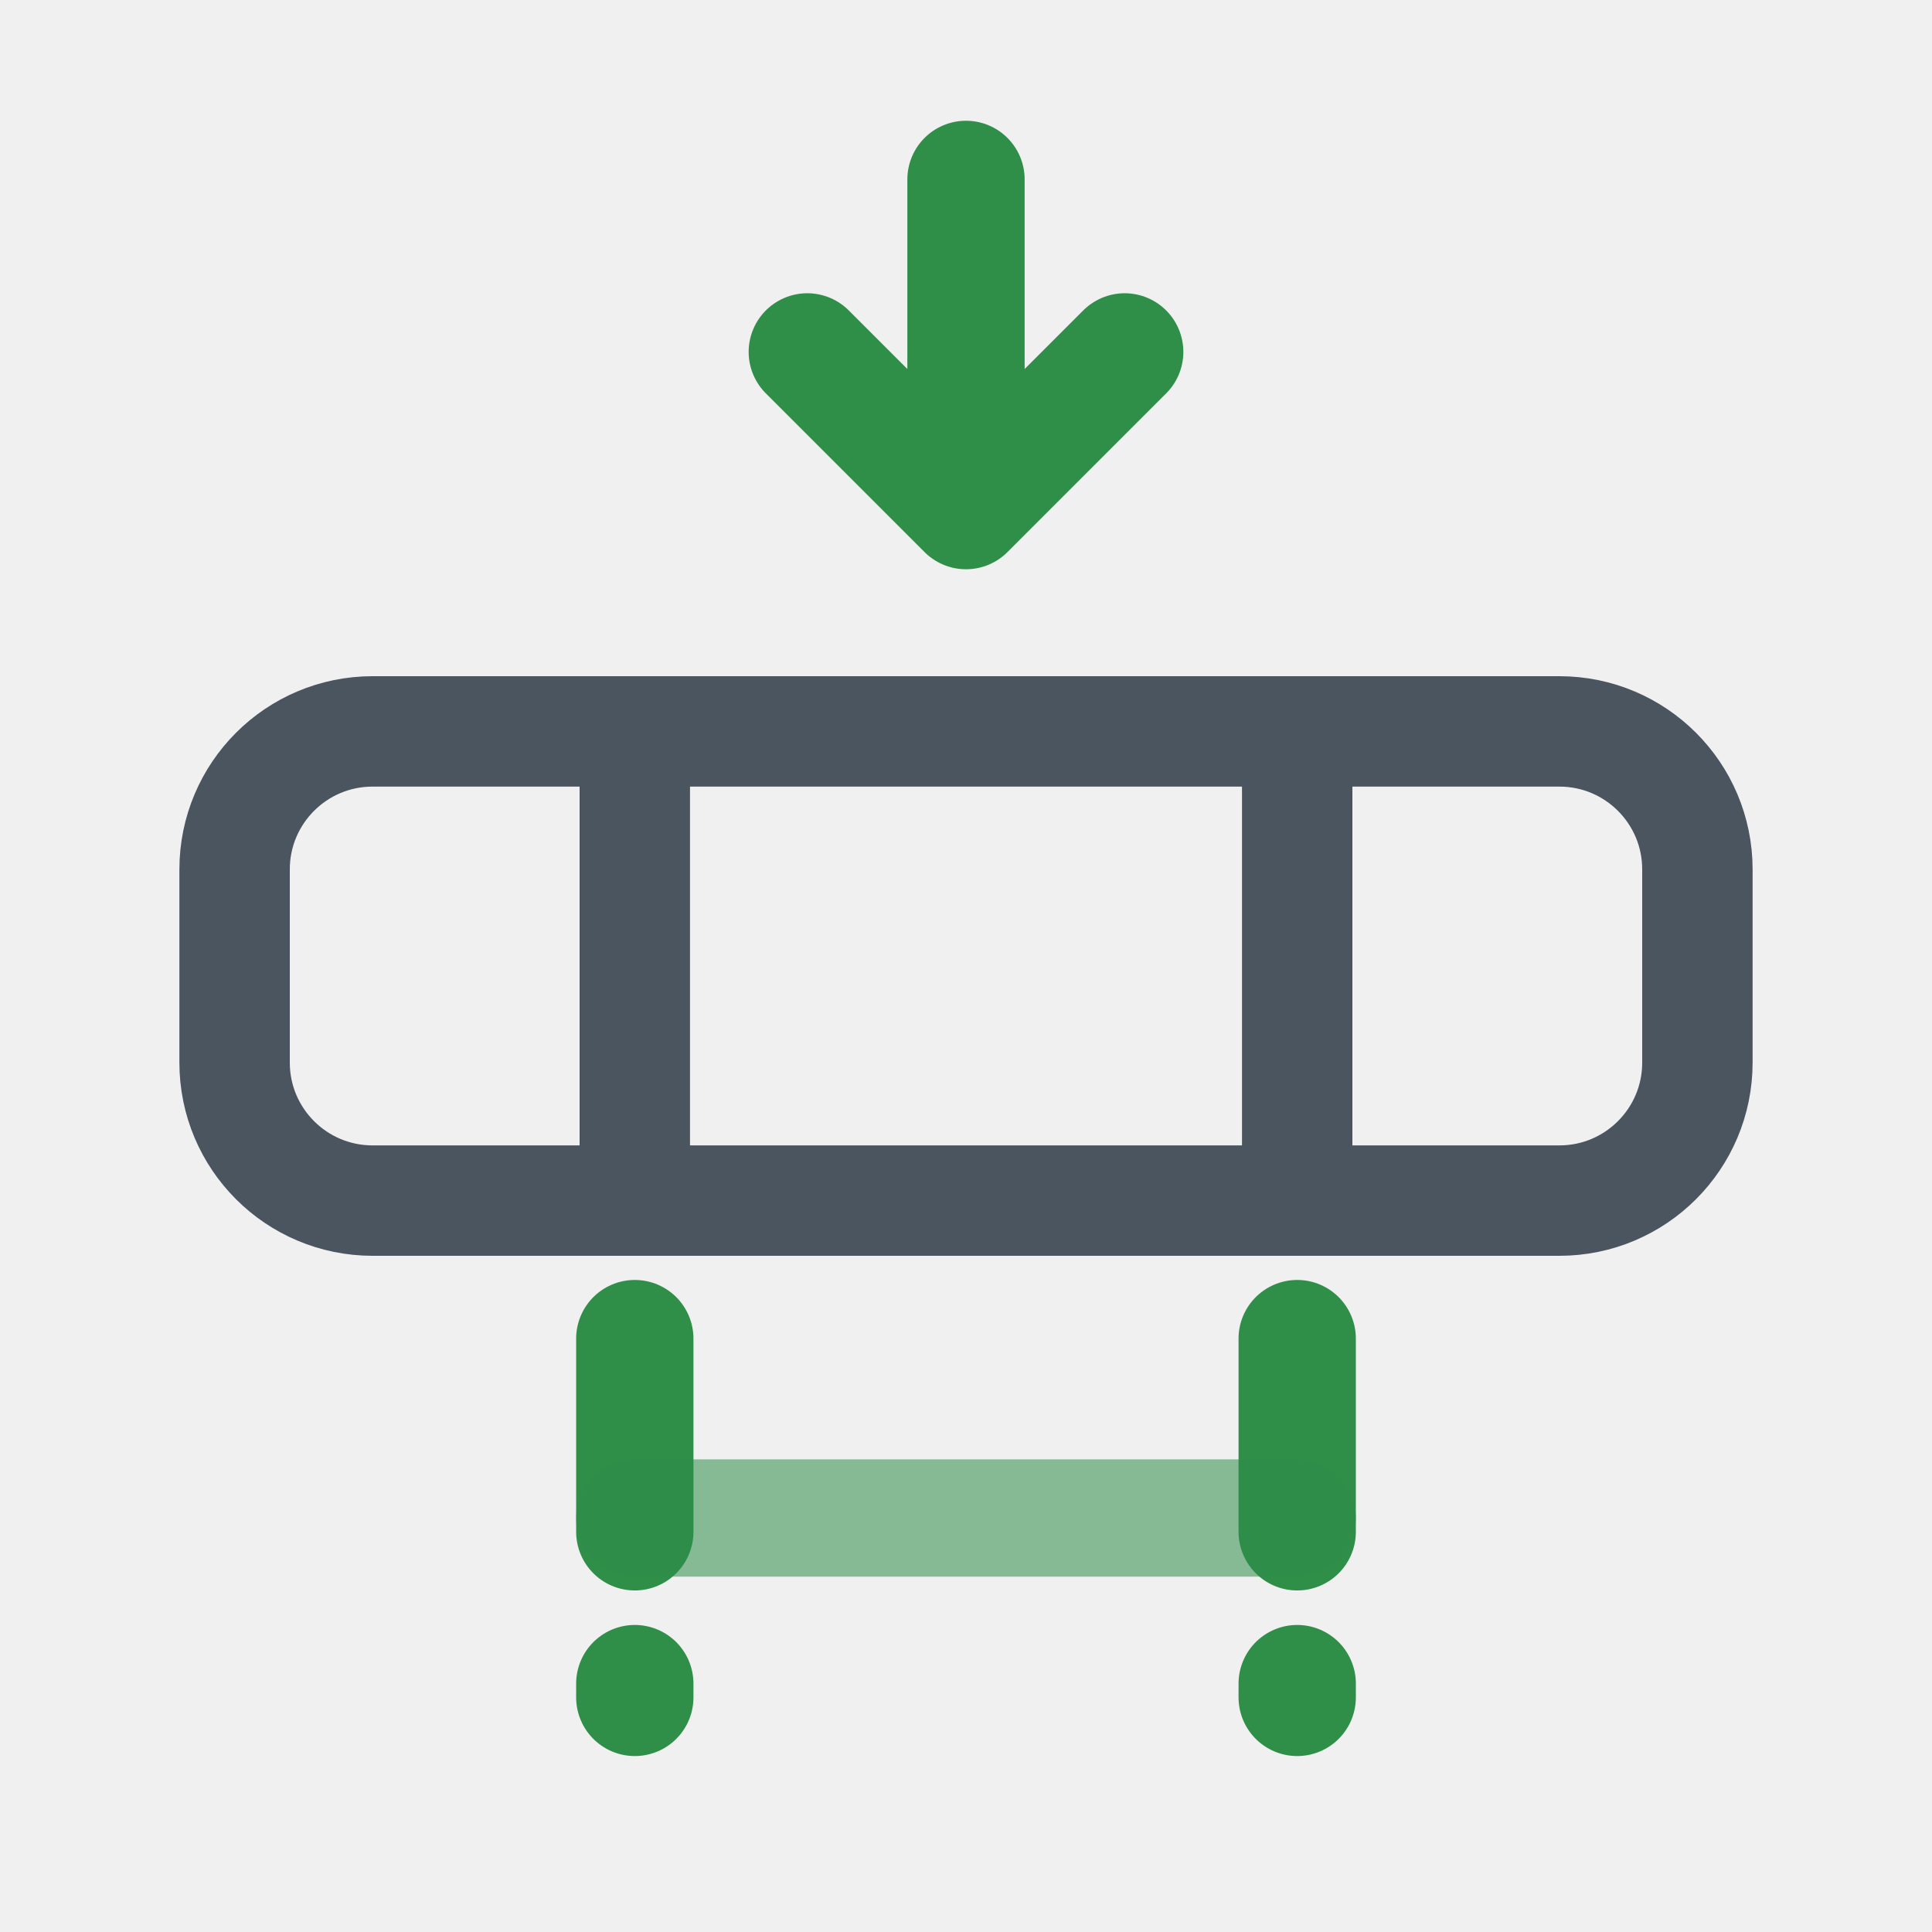
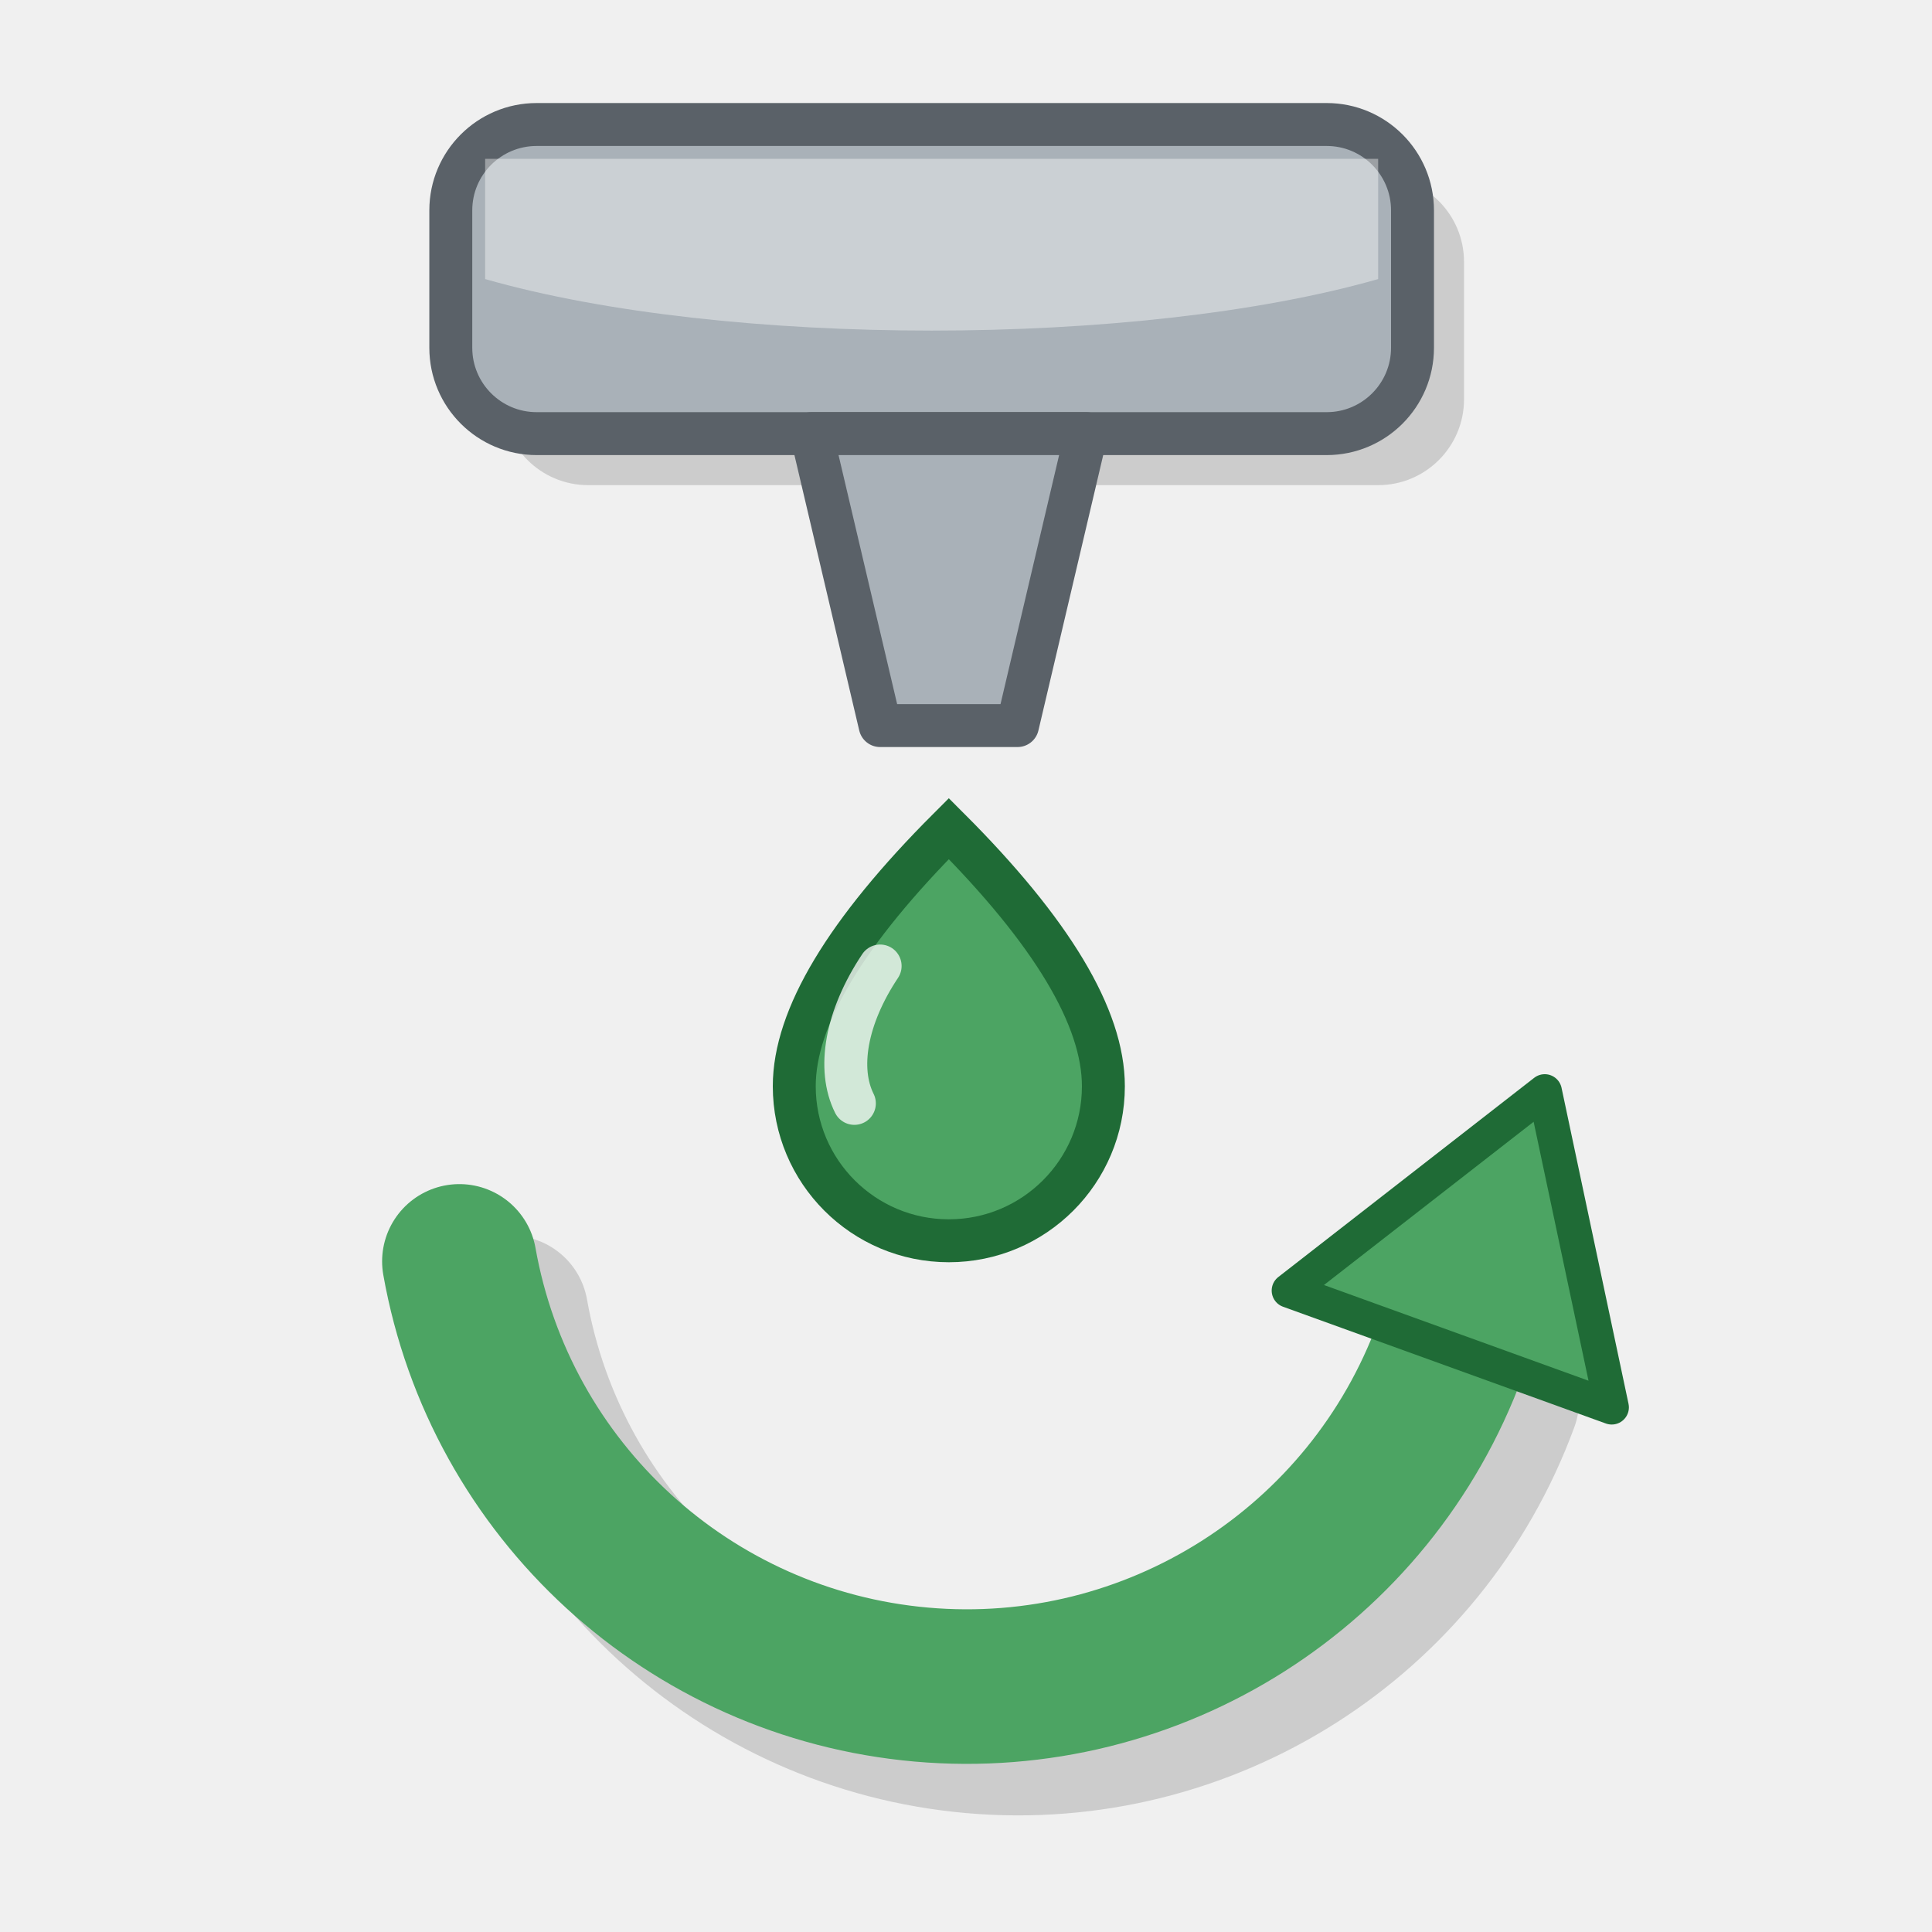
- <svg width="28" height="28" viewBox="0 0 28 28" fill="none" stroke-linecap="round" stroke-linejoin="round">
-   <g stroke="#4a5560" stroke-width="1.6">
-     <rect x="3.4" y="10.6" width="21.2" height="6.8" rx="2" />
-     <path d="M9.2 10.6v6.8M18.8 10.6v6.8" />
-   </g>
-   <g stroke="#2f8f49" stroke-width="1.7">
-     <path d="M14 2.6v4.8M11.7 5.1L14 7.4l2.3-2.3" />
-     <path d="M9.2 19.4v5.2M18.8 19.4v5.2" stroke-dasharray="2.8 2.2" />
-     <path d="M9.2 22h9.6" stroke-opacity=".55" />
-   </g>
+ <svg xmlns="http://www.w3.org/2000/svg" width="28" height="28" viewBox="-56.25 -56.25 112.5 112.5">
+   <rect x="-27" y="-46" width="56" height="18" rx="5" fill="#000000" opacity="0.15" />
+   <rect x="-30" y="-49" width="56" height="18" rx="5" fill="#A9B1B8" stroke="#5A6168" stroke-width="2.5" />
+   <path d="M -28,-47 L 24,-47 L 24,-40 C 10,-36 -14,-36 -28,-40 Z" fill="#FFFFFF" opacity="0.4" />
+   <path d="M -9,-31 L 7,-31 L 3,-14 L -5,-14 Z" fill="#A9B1B8" stroke="#5A6168" stroke-width="2.5" stroke-linejoin="round" />
+   <path d="M -1,-8 C 5,-2 8,3 8,7 A 9,9 0 0 1 -10,7 C -10,3 -7,-2 -1,-8 Z" fill="#4CA463" stroke="#1F6B36" stroke-width="2.5" />
+   <path d="M -5,0 C -7,3 -7.5,6 -6.5,8" stroke="#FFFFFF" stroke-width="2.5" opacity="0.75" fill="none" stroke-linecap="round" />
+   <path d="M -26.5,20.2 A 30,30 0 0 0 31.2,25.3" fill="none" stroke="#000000" opacity="0.15" stroke-width="9" stroke-linecap="round" />
+   <path d="M -29.5,17.2 A 30,30 0 0 0 28.2,22.3" fill="none" stroke="#4CA463" stroke-width="9" stroke-linecap="round" />
+   <path d="M 33.7,7.3 L 37.6,25.7 L 18.8,18.9 Z" fill="#4CA463" stroke="#1F6B36" stroke-width="2" stroke-linejoin="round" />
</svg>
